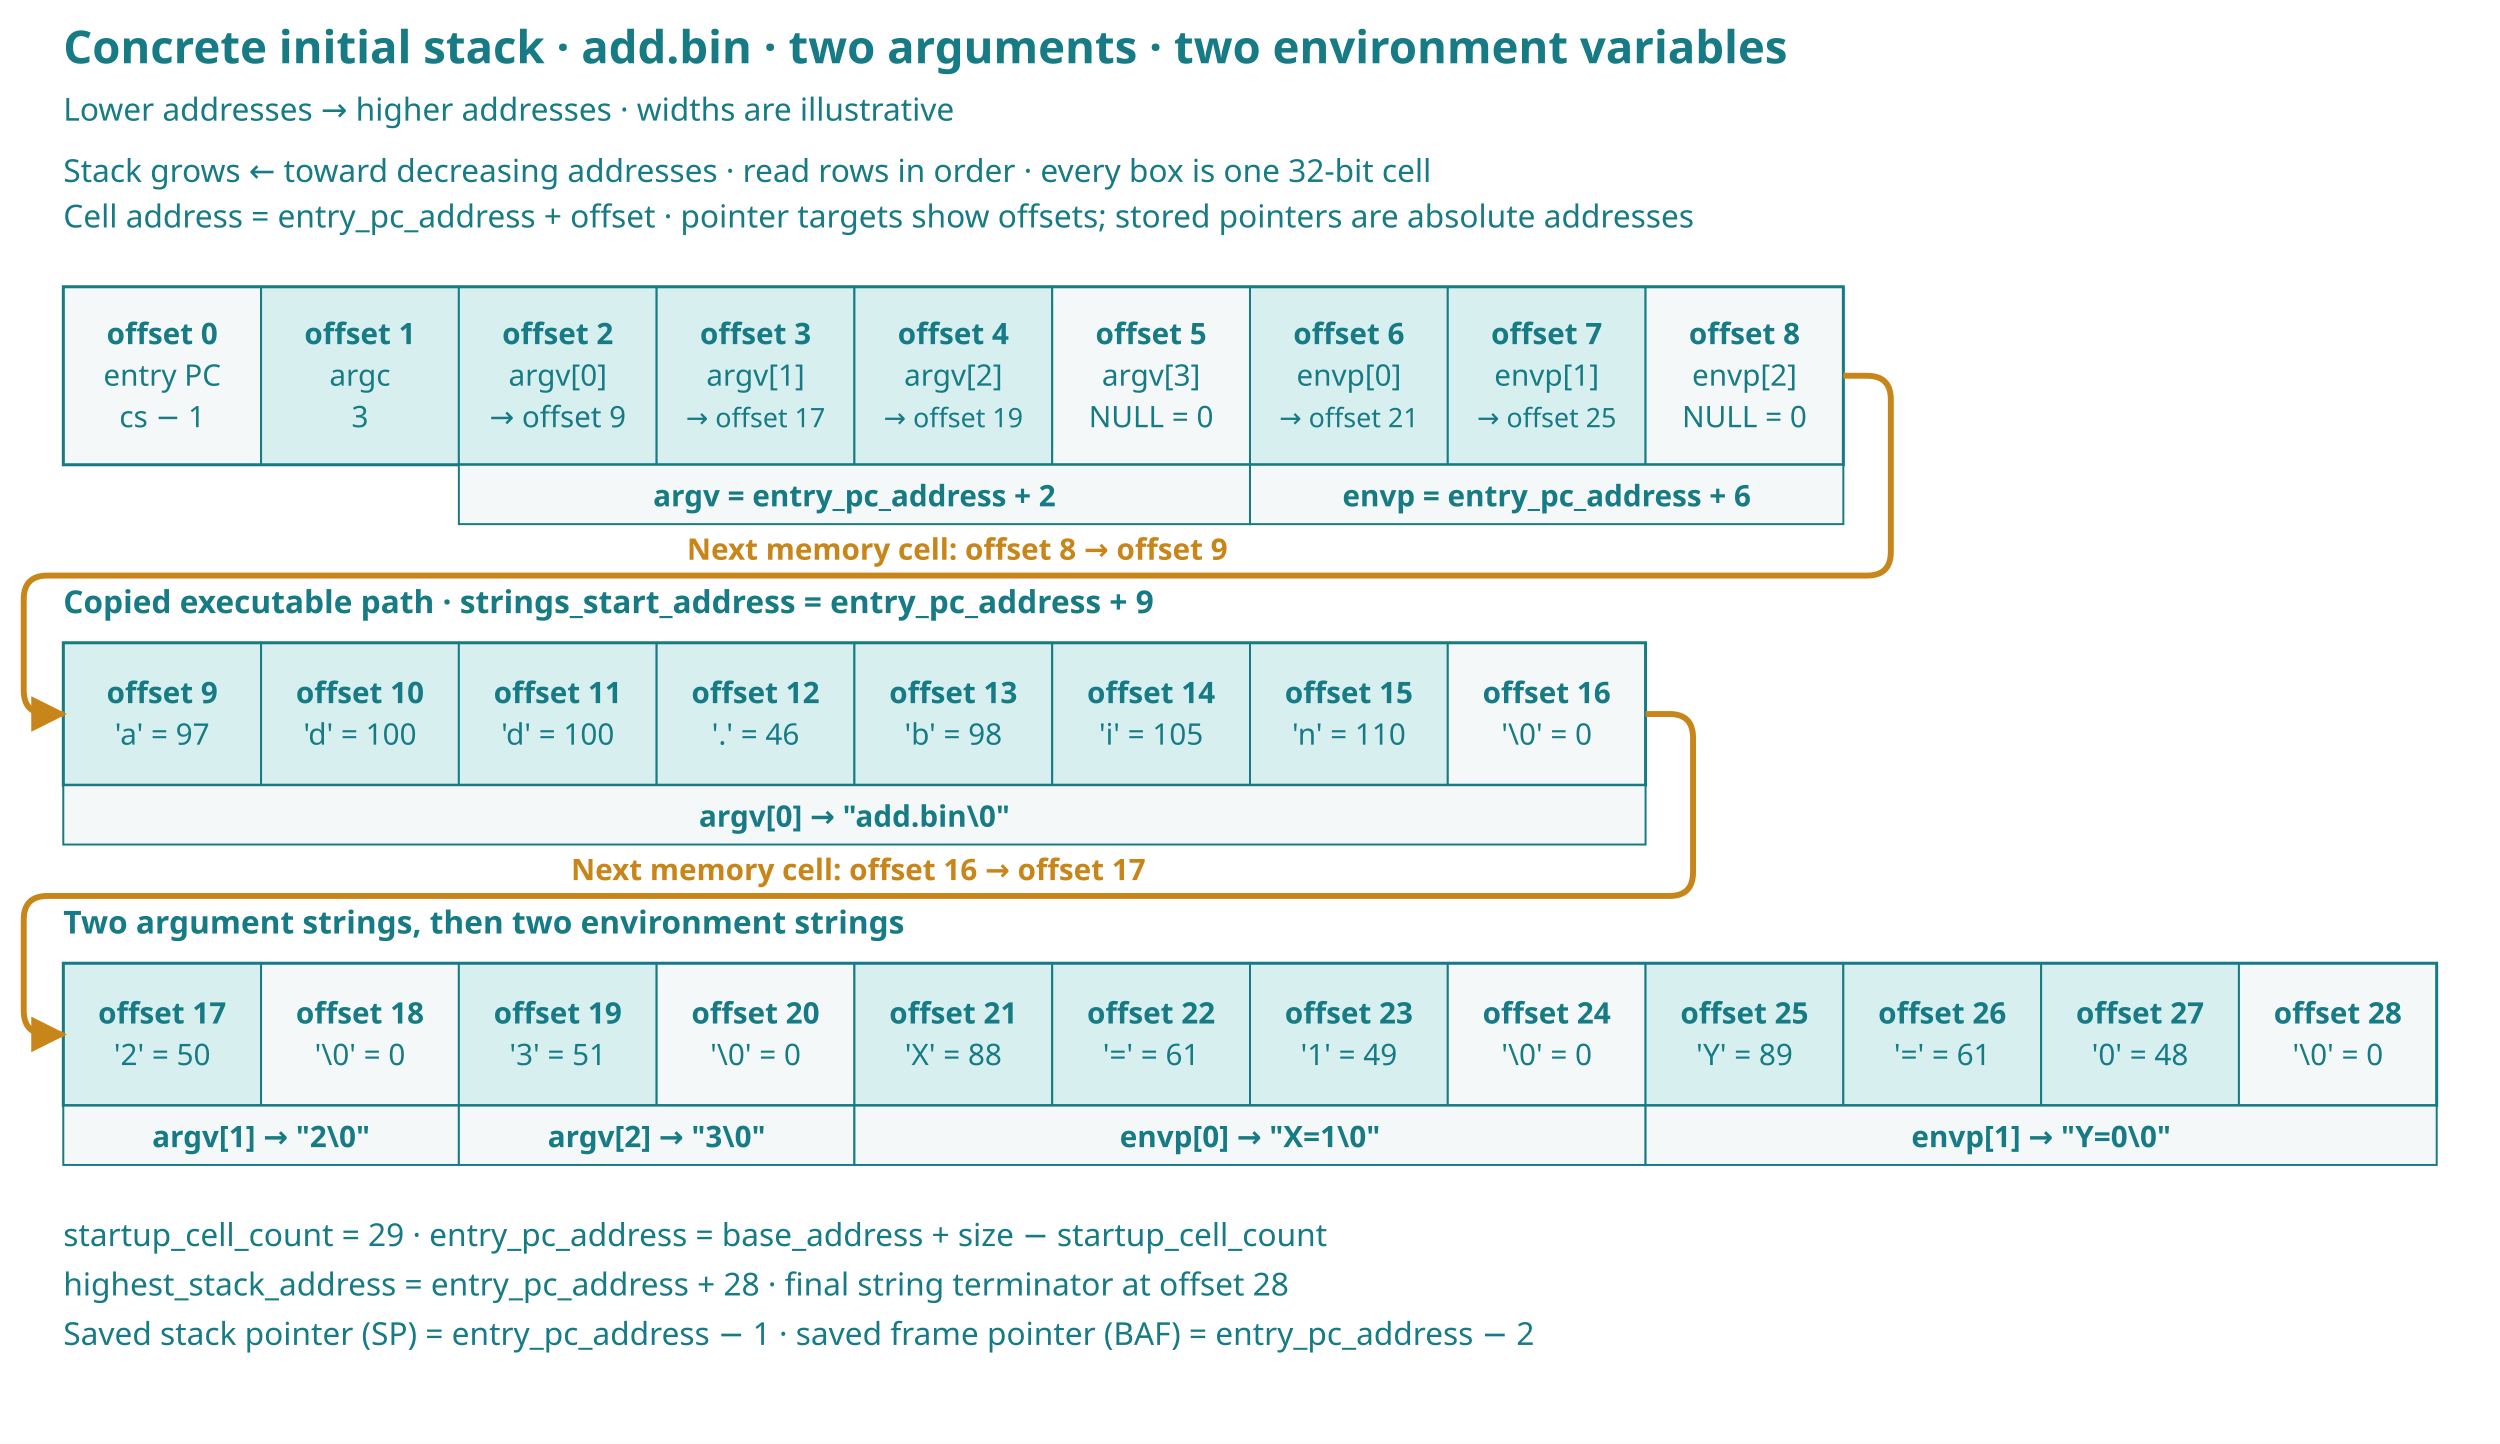
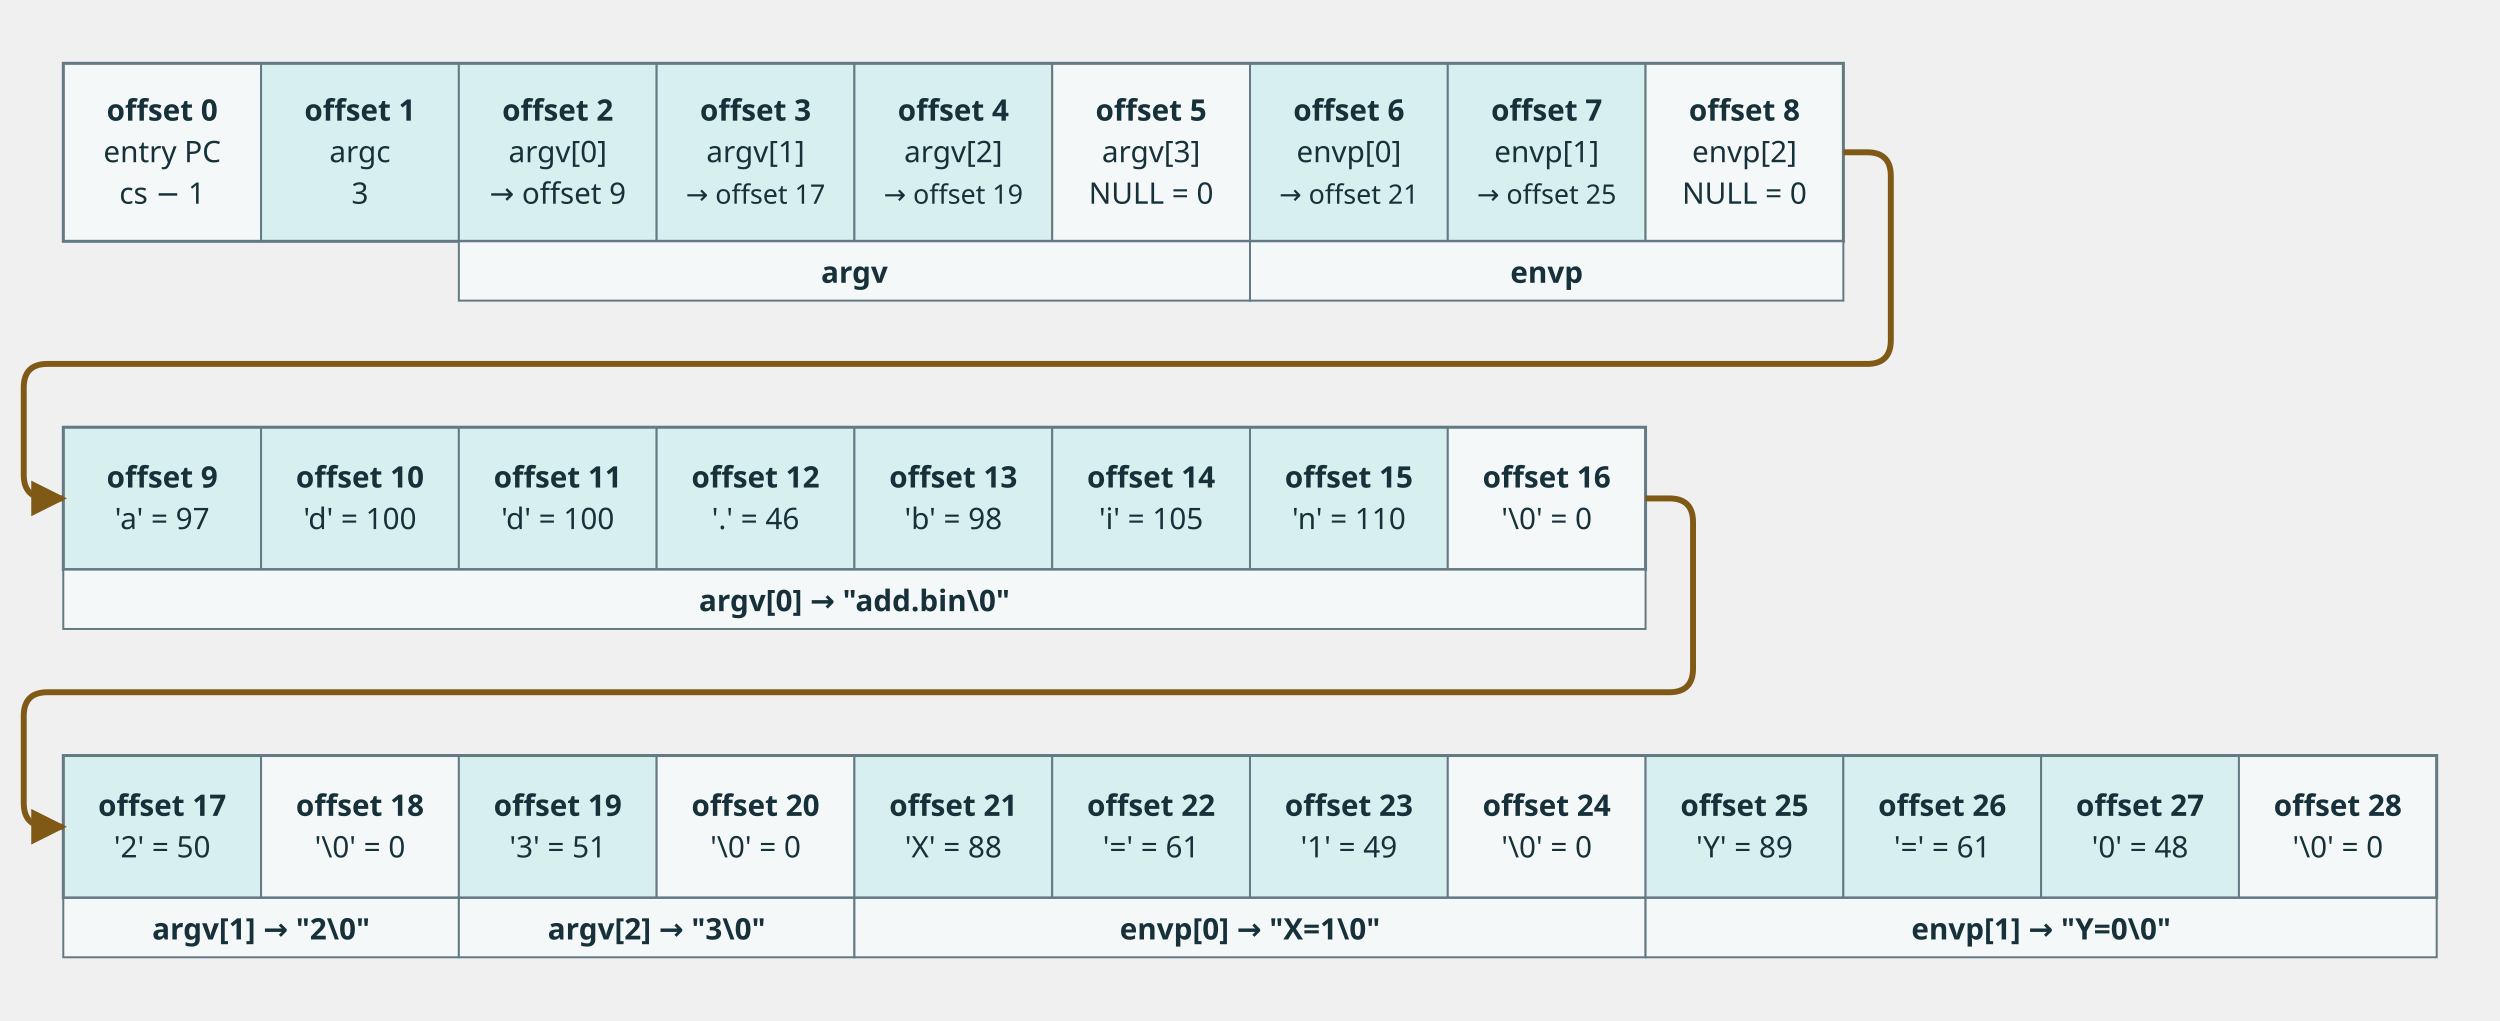
- <svg xmlns="http://www.w3.org/2000/svg" width="1264" height="730" viewBox="0 0 1264 730" role="img" aria-labelledby="title desc">
+ <svg xmlns="http://www.w3.org/2000/svg" width="1264" height="516" viewBox="0 0 1264 516" role="img" aria-labelledby="title desc">
  <defs>
    <marker id="405ea8" viewBox="0 0 10 10" refX="9" refY="5" markerWidth="6" markerHeight="6" orient="auto">
-       <path d="M 0 0 L 10 5 L 0 10 z" fill="#078b98" />
+       <path d="M 0 0 L 10 5 L 0 10 z" fill="#167b84" />
    </marker>
    <marker id="26715b" viewBox="0 0 10 10" refX="9" refY="5" markerWidth="6" markerHeight="6" orient="auto">
-       <path d="M 0 0 L 10 5 L 0 10 z" fill="#2f8f61" />
+       <path d="M 0 0 L 10 5 L 0 10 z" fill="#25734f" />
    </marker>
    <marker id="785099" viewBox="0 0 10 10" refX="9" refY="5" markerWidth="6" markerHeight="6" orient="auto">
-       <path d="M 0 0 L 10 5 L 0 10 z" fill="#167b84" />
+       <path d="M 0 0 L 10 5 L 0 10 z" fill="#637983" />
    </marker>
    <marker id="9c3d15" viewBox="0 0 10 10" refX="9" refY="5" markerWidth="6" markerHeight="6" orient="auto">
-       <path d="M 0 0 L 10 5 L 0 10 z" fill="#c8861a" />
+       <path d="M 0 0 L 10 5 L 0 10 z" fill="#805916" />
    </marker>
  </defs>
-   <rect width="1264" height="730" fill="white" />
  <g font-family="Cantarell, sans-serif">
-     <text x="32" y="32" text-anchor="start" font-size="23" font-weight="bold" fill="#167b84">Concrete initial stack · add.bin · two arguments · two environment variables</text>
-     <text x="32" y="61" text-anchor="start" font-size="16" font-weight="normal" fill="#167b84">Lower addresses → higher addresses · widths are illustrative</text>
-     <text x="32" y="92" text-anchor="start" font-size="16" font-weight="normal" fill="#167b84">Stack grows ← toward decreasing addresses · read rows in order · every box is one 32-bit cell</text>
-     <text x="32" y="115" text-anchor="start" font-size="16" font-weight="normal" fill="#167b84">Cell address = entry_pc_address + offset · pointer targets show offsets; stored pointers are absolute addresses</text>
-     <rect x="32" y="145" width="100" height="90" fill="#f4f8f8" stroke="#167b84" stroke-width="1" />
-     <text x="82.0" y="174.0" text-anchor="middle" font-size="15" font-weight="bold" fill="#167b84">offset 0</text>
-     <text x="82.0" y="195.0" text-anchor="middle" font-size="15" font-weight="normal" fill="#167b84">entry PC</text>
-     <text x="82.0" y="216.0" text-anchor="middle" font-size="15" font-weight="normal" fill="#167b84">cs − 1</text>
-     <rect x="132" y="145" width="100" height="90" fill="#d8efef" stroke="#167b84" stroke-width="1" />
-     <text x="182.0" y="174.0" text-anchor="middle" font-size="15" font-weight="bold" fill="#167b84">offset 1</text>
-     <text x="182.0" y="195.0" text-anchor="middle" font-size="15" font-weight="normal" fill="#167b84">argc</text>
-     <text x="182.0" y="216.0" text-anchor="middle" font-size="15" font-weight="normal" fill="#167b84">3</text>
-     <rect x="232" y="145" width="100" height="90" fill="#d8efef" stroke="#167b84" stroke-width="1" />
-     <text x="282.0" y="174.0" text-anchor="middle" font-size="15" font-weight="bold" fill="#167b84">offset 2</text>
-     <text x="282.0" y="195.0" text-anchor="middle" font-size="15" font-weight="normal" fill="#167b84">argv[0]</text>
-     <text x="282.0" y="216.0" text-anchor="middle" font-size="14.915" font-weight="normal" fill="#167b84">→ offset 9</text>
-     <rect x="332" y="145" width="100" height="90" fill="#d8efef" stroke="#167b84" stroke-width="1" />
-     <text x="382.0" y="174.0" text-anchor="middle" font-size="15" font-weight="bold" fill="#167b84">offset 3</text>
-     <text x="382.0" y="195.0" text-anchor="middle" font-size="15" font-weight="normal" fill="#167b84">argv[1]</text>
-     <text x="382.0" y="216.0" text-anchor="middle" font-size="13.559" font-weight="normal" fill="#167b84">→ offset 17</text>
-     <rect x="432" y="145" width="100" height="90" fill="#d8efef" stroke="#167b84" stroke-width="1" />
-     <text x="482.0" y="174.0" text-anchor="middle" font-size="15" font-weight="bold" fill="#167b84">offset 4</text>
-     <text x="482.0" y="195.0" text-anchor="middle" font-size="15" font-weight="normal" fill="#167b84">argv[2]</text>
-     <text x="482.0" y="216.0" text-anchor="middle" font-size="13.559" font-weight="normal" fill="#167b84">→ offset 19</text>
-     <rect x="532" y="145" width="100" height="90" fill="#f4f8f8" stroke="#167b84" stroke-width="1" />
-     <text x="582.0" y="174.0" text-anchor="middle" font-size="15" font-weight="bold" fill="#167b84">offset 5</text>
-     <text x="582.0" y="195.0" text-anchor="middle" font-size="15" font-weight="normal" fill="#167b84">argv[3]</text>
-     <text x="582.0" y="216.0" text-anchor="middle" font-size="15" font-weight="normal" fill="#167b84">NULL = 0</text>
-     <rect x="632" y="145" width="100" height="90" fill="#d8efef" stroke="#167b84" stroke-width="1" />
-     <text x="682.0" y="174.0" text-anchor="middle" font-size="15" font-weight="bold" fill="#167b84">offset 6</text>
-     <text x="682.0" y="195.0" text-anchor="middle" font-size="15" font-weight="normal" fill="#167b84">envp[0]</text>
-     <text x="682.0" y="216.0" text-anchor="middle" font-size="13.559" font-weight="normal" fill="#167b84">→ offset 21</text>
-     <rect x="732" y="145" width="100" height="90" fill="#d8efef" stroke="#167b84" stroke-width="1" />
-     <text x="782.0" y="174.0" text-anchor="middle" font-size="15" font-weight="bold" fill="#167b84">offset 7</text>
-     <text x="782.0" y="195.0" text-anchor="middle" font-size="15" font-weight="normal" fill="#167b84">envp[1]</text>
-     <text x="782.0" y="216.0" text-anchor="middle" font-size="13.559" font-weight="normal" fill="#167b84">→ offset 25</text>
-     <rect x="832" y="145" width="100" height="90" fill="#f4f8f8" stroke="#167b84" stroke-width="1" />
-     <text x="882.0" y="174.0" text-anchor="middle" font-size="15" font-weight="bold" fill="#167b84">offset 8</text>
-     <text x="882.0" y="195.0" text-anchor="middle" font-size="15" font-weight="normal" fill="#167b84">envp[2]</text>
-     <text x="882.0" y="216.0" text-anchor="middle" font-size="15" font-weight="normal" fill="#167b84">NULL = 0</text>
-     <rect x="32" y="145" width="900" height="90" fill="none" stroke="#167b84" stroke-width="1.5" />
-     <rect x="232" y="235" width="400" height="30" fill="#f4f8f8" stroke="#167b84" stroke-width="1" />
-     <text x="432.0" y="256" text-anchor="middle" font-size="15" font-weight="bold" fill="#167b84">argv = entry_pc_address + 2</text>
-     <rect x="632" y="235" width="300" height="30" fill="#f4f8f8" stroke="#167b84" stroke-width="1" />
-     <text x="782.0" y="256" text-anchor="middle" font-size="15" font-weight="bold" fill="#167b84">envp = entry_pc_address + 6</text>
-     <text x="32" y="310" text-anchor="start" font-size="16" font-weight="bold" fill="#167b84">Copied executable path · strings_start_address = entry_pc_address + 9</text>
-     <rect x="32" y="325" width="100" height="72" fill="#d8efef" stroke="#167b84" stroke-width="1" />
-     <text x="82.0" y="355.5" text-anchor="middle" font-size="15" font-weight="bold" fill="#167b84">offset 9</text>
-     <text x="82.0" y="376.5" text-anchor="middle" font-size="15" font-weight="normal" fill="#167b84">'a' = 97</text>
-     <rect x="132" y="325" width="100" height="72" fill="#d8efef" stroke="#167b84" stroke-width="1" />
-     <text x="182.0" y="355.5" text-anchor="middle" font-size="15" font-weight="bold" fill="#167b84">offset 10</text>
-     <text x="182.0" y="376.5" text-anchor="middle" font-size="15" font-weight="normal" fill="#167b84">'d' = 100</text>
-     <rect x="232" y="325" width="100" height="72" fill="#d8efef" stroke="#167b84" stroke-width="1" />
-     <text x="282.0" y="355.5" text-anchor="middle" font-size="15" font-weight="bold" fill="#167b84">offset 11</text>
-     <text x="282.0" y="376.5" text-anchor="middle" font-size="15" font-weight="normal" fill="#167b84">'d' = 100</text>
-     <rect x="332" y="325" width="100" height="72" fill="#d8efef" stroke="#167b84" stroke-width="1" />
-     <text x="382.0" y="355.5" text-anchor="middle" font-size="15" font-weight="bold" fill="#167b84">offset 12</text>
-     <text x="382.0" y="376.5" text-anchor="middle" font-size="15" font-weight="normal" fill="#167b84">'.' = 46</text>
-     <rect x="432" y="325" width="100" height="72" fill="#d8efef" stroke="#167b84" stroke-width="1" />
-     <text x="482.0" y="355.5" text-anchor="middle" font-size="15" font-weight="bold" fill="#167b84">offset 13</text>
-     <text x="482.0" y="376.5" text-anchor="middle" font-size="15" font-weight="normal" fill="#167b84">'b' = 98</text>
-     <rect x="532" y="325" width="100" height="72" fill="#d8efef" stroke="#167b84" stroke-width="1" />
-     <text x="582.0" y="355.5" text-anchor="middle" font-size="15" font-weight="bold" fill="#167b84">offset 14</text>
-     <text x="582.0" y="376.5" text-anchor="middle" font-size="15" font-weight="normal" fill="#167b84">'i' = 105</text>
-     <rect x="632" y="325" width="100" height="72" fill="#d8efef" stroke="#167b84" stroke-width="1" />
-     <text x="682.0" y="355.5" text-anchor="middle" font-size="15" font-weight="bold" fill="#167b84">offset 15</text>
-     <text x="682.0" y="376.5" text-anchor="middle" font-size="15" font-weight="normal" fill="#167b84">'n' = 110</text>
-     <rect x="732" y="325" width="100" height="72" fill="#f4f8f8" stroke="#167b84" stroke-width="1" />
-     <text x="782.0" y="355.5" text-anchor="middle" font-size="15" font-weight="bold" fill="#167b84">offset 16</text>
-     <text x="782.0" y="376.5" text-anchor="middle" font-size="15" font-weight="normal" fill="#167b84">'\0' = 0</text>
-     <rect x="32" y="325" width="800" height="72" fill="none" stroke="#167b84" stroke-width="1.5" />
-     <rect x="32" y="397" width="800" height="30" fill="#f4f8f8" stroke="#167b84" stroke-width="1" />
-     <text x="432.0" y="418" text-anchor="middle" font-size="15" font-weight="bold" fill="#167b84">argv[0] → "add.bin\0"</text>
-     <text x="32" y="472" text-anchor="start" font-size="16" font-weight="bold" fill="#167b84">Two argument strings, then two environment strings</text>
-     <rect x="32" y="487" width="100" height="72" fill="#d8efef" stroke="#167b84" stroke-width="1" />
-     <text x="82.0" y="517.5" text-anchor="middle" font-size="15" font-weight="bold" fill="#167b84">offset 17</text>
-     <text x="82.0" y="538.5" text-anchor="middle" font-size="15" font-weight="normal" fill="#167b84">'2' = 50</text>
-     <rect x="132" y="487" width="100" height="72" fill="#f4f8f8" stroke="#167b84" stroke-width="1" />
-     <text x="182.0" y="517.5" text-anchor="middle" font-size="15" font-weight="bold" fill="#167b84">offset 18</text>
-     <text x="182.0" y="538.5" text-anchor="middle" font-size="15" font-weight="normal" fill="#167b84">'\0' = 0</text>
-     <rect x="232" y="487" width="100" height="72" fill="#d8efef" stroke="#167b84" stroke-width="1" />
-     <text x="282.0" y="517.5" text-anchor="middle" font-size="15" font-weight="bold" fill="#167b84">offset 19</text>
-     <text x="282.0" y="538.5" text-anchor="middle" font-size="15" font-weight="normal" fill="#167b84">'3' = 51</text>
-     <rect x="332" y="487" width="100" height="72" fill="#f4f8f8" stroke="#167b84" stroke-width="1" />
-     <text x="382.0" y="517.5" text-anchor="middle" font-size="15" font-weight="bold" fill="#167b84">offset 20</text>
-     <text x="382.0" y="538.5" text-anchor="middle" font-size="15" font-weight="normal" fill="#167b84">'\0' = 0</text>
-     <rect x="432" y="487" width="100" height="72" fill="#d8efef" stroke="#167b84" stroke-width="1" />
-     <text x="482.0" y="517.5" text-anchor="middle" font-size="15" font-weight="bold" fill="#167b84">offset 21</text>
-     <text x="482.0" y="538.5" text-anchor="middle" font-size="15" font-weight="normal" fill="#167b84">'X' = 88</text>
-     <rect x="532" y="487" width="100" height="72" fill="#d8efef" stroke="#167b84" stroke-width="1" />
-     <text x="582.0" y="517.5" text-anchor="middle" font-size="15" font-weight="bold" fill="#167b84">offset 22</text>
-     <text x="582.0" y="538.5" text-anchor="middle" font-size="15" font-weight="normal" fill="#167b84">'=' = 61</text>
-     <rect x="632" y="487" width="100" height="72" fill="#d8efef" stroke="#167b84" stroke-width="1" />
-     <text x="682.0" y="517.5" text-anchor="middle" font-size="15" font-weight="bold" fill="#167b84">offset 23</text>
-     <text x="682.0" y="538.5" text-anchor="middle" font-size="15" font-weight="normal" fill="#167b84">'1' = 49</text>
-     <rect x="732" y="487" width="100" height="72" fill="#f4f8f8" stroke="#167b84" stroke-width="1" />
-     <text x="782.0" y="517.5" text-anchor="middle" font-size="15" font-weight="bold" fill="#167b84">offset 24</text>
-     <text x="782.0" y="538.5" text-anchor="middle" font-size="15" font-weight="normal" fill="#167b84">'\0' = 0</text>
-     <rect x="832" y="487" width="100" height="72" fill="#d8efef" stroke="#167b84" stroke-width="1" />
-     <text x="882.0" y="517.5" text-anchor="middle" font-size="15" font-weight="bold" fill="#167b84">offset 25</text>
-     <text x="882.0" y="538.5" text-anchor="middle" font-size="15" font-weight="normal" fill="#167b84">'Y' = 89</text>
-     <rect x="932" y="487" width="100" height="72" fill="#d8efef" stroke="#167b84" stroke-width="1" />
-     <text x="982.0" y="517.5" text-anchor="middle" font-size="15" font-weight="bold" fill="#167b84">offset 26</text>
-     <text x="982.0" y="538.5" text-anchor="middle" font-size="15" font-weight="normal" fill="#167b84">'=' = 61</text>
-     <rect x="1032" y="487" width="100" height="72" fill="#d8efef" stroke="#167b84" stroke-width="1" />
-     <text x="1082.0" y="517.5" text-anchor="middle" font-size="15" font-weight="bold" fill="#167b84">offset 27</text>
-     <text x="1082.0" y="538.5" text-anchor="middle" font-size="15" font-weight="normal" fill="#167b84">'0' = 48</text>
-     <rect x="1132" y="487" width="100" height="72" fill="#f4f8f8" stroke="#167b84" stroke-width="1" />
-     <text x="1182.0" y="517.5" text-anchor="middle" font-size="15" font-weight="bold" fill="#167b84">offset 28</text>
-     <text x="1182.0" y="538.5" text-anchor="middle" font-size="15" font-weight="normal" fill="#167b84">'\0' = 0</text>
-     <rect x="32" y="487" width="1200" height="72" fill="none" stroke="#167b84" stroke-width="1.5" />
-     <rect x="32" y="559" width="200" height="30" fill="#f4f8f8" stroke="#167b84" stroke-width="1" />
-     <text x="132.0" y="580" text-anchor="middle" font-size="15" font-weight="bold" fill="#167b84">argv[1] → "2\0"</text>
-     <rect x="232" y="559" width="200" height="30" fill="#f4f8f8" stroke="#167b84" stroke-width="1" />
-     <text x="332.0" y="580" text-anchor="middle" font-size="15" font-weight="bold" fill="#167b84">argv[2] → "3\0"</text>
-     <rect x="432" y="559" width="400" height="30" fill="#f4f8f8" stroke="#167b84" stroke-width="1" />
-     <text x="632.0" y="580" text-anchor="middle" font-size="15" font-weight="bold" fill="#167b84">envp[0] → "X=1\0"</text>
-     <rect x="832" y="559" width="400" height="30" fill="#f4f8f8" stroke="#167b84" stroke-width="1" />
-     <text x="1032.0" y="580" text-anchor="middle" font-size="15" font-weight="bold" fill="#167b84">envp[1] → "Y=0\0"</text>
-     <path d="M 932 190.0 H 944 Q 956 190.0 956 202.0 V 279 Q 956 291 944 291 H 24 Q 12 291 12 303 V 349.0 Q 12 361.0 24 361.0 H 32" fill="none" stroke="#c8861a" stroke-width="3" marker-end="url(#9c3d15)" />
-     <text x="484.0" y="283" text-anchor="middle" font-size="15" font-weight="bold" fill="#c8861a">Next memory cell: offset 8 → offset 9</text>
-     <path d="M 832 361.0 H 844 Q 856 361.0 856 373.0 V 441 Q 856 453 844 453 H 24 Q 12 453 12 465 V 511.0 Q 12 523.0 24 523.0 H 32" fill="none" stroke="#c8861a" stroke-width="3" marker-end="url(#9c3d15)" />
-     <text x="434.0" y="445" text-anchor="middle" font-size="15" font-weight="bold" fill="#c8861a">Next memory cell: offset 16 → offset 17</text>
-     <text x="32" y="630" text-anchor="start" font-size="16" font-weight="normal" fill="#167b84">startup_cell_count = 29 · entry_pc_address = base_address + size − startup_cell_count</text>
-     <text x="32" y="655" text-anchor="start" font-size="16" font-weight="normal" fill="#167b84">highest_stack_address = entry_pc_address + 28 · final string terminator at offset 28</text>
-     <text x="32" y="680" text-anchor="start" font-size="16" font-weight="normal" fill="#167b84">Saved stack pointer (SP) = entry_pc_address − 1 · saved frame pointer (BAF) = entry_pc_address − 2</text>
+     <rect x="32" y="32" width="100" height="90" fill="#f4f8f8" stroke="#637983" stroke-width="1" />
+     <text x="82.0" y="61.0" text-anchor="middle" font-size="15" font-weight="bold" fill="#17313a">offset 0</text>
+     <text x="82.0" y="82.0" text-anchor="middle" font-size="15" font-weight="normal" fill="#17313a">entry PC</text>
+     <text x="82.0" y="103.0" text-anchor="middle" font-size="15" font-weight="normal" fill="#17313a">cs − 1</text>
+     <rect x="132" y="32" width="100" height="90" fill="#d8efef" stroke="#637983" stroke-width="1" />
+     <text x="182.0" y="61.0" text-anchor="middle" font-size="15" font-weight="bold" fill="#17313a">offset 1</text>
+     <text x="182.0" y="82.0" text-anchor="middle" font-size="15" font-weight="normal" fill="#17313a">argc</text>
+     <text x="182.0" y="103.0" text-anchor="middle" font-size="15" font-weight="normal" fill="#17313a">3</text>
+     <rect x="232" y="32" width="100" height="90" fill="#d8efef" stroke="#637983" stroke-width="1" />
+     <text x="282.0" y="61.0" text-anchor="middle" font-size="15" font-weight="bold" fill="#17313a">offset 2</text>
+     <text x="282.0" y="82.0" text-anchor="middle" font-size="15" font-weight="normal" fill="#17313a">argv[0]</text>
+     <text x="282.0" y="103.0" text-anchor="middle" font-size="14.915" font-weight="normal" fill="#17313a">→ offset 9</text>
+     <rect x="332" y="32" width="100" height="90" fill="#d8efef" stroke="#637983" stroke-width="1" />
+     <text x="382.0" y="61.0" text-anchor="middle" font-size="15" font-weight="bold" fill="#17313a">offset 3</text>
+     <text x="382.0" y="82.0" text-anchor="middle" font-size="15" font-weight="normal" fill="#17313a">argv[1]</text>
+     <text x="382.0" y="103.0" text-anchor="middle" font-size="13.559" font-weight="normal" fill="#17313a">→ offset 17</text>
+     <rect x="432" y="32" width="100" height="90" fill="#d8efef" stroke="#637983" stroke-width="1" />
+     <text x="482.0" y="61.0" text-anchor="middle" font-size="15" font-weight="bold" fill="#17313a">offset 4</text>
+     <text x="482.0" y="82.0" text-anchor="middle" font-size="15" font-weight="normal" fill="#17313a">argv[2]</text>
+     <text x="482.0" y="103.0" text-anchor="middle" font-size="13.559" font-weight="normal" fill="#17313a">→ offset 19</text>
+     <rect x="532" y="32" width="100" height="90" fill="#f4f8f8" stroke="#637983" stroke-width="1" />
+     <text x="582.0" y="61.0" text-anchor="middle" font-size="15" font-weight="bold" fill="#17313a">offset 5</text>
+     <text x="582.0" y="82.0" text-anchor="middle" font-size="15" font-weight="normal" fill="#17313a">argv[3]</text>
+     <text x="582.0" y="103.0" text-anchor="middle" font-size="15" font-weight="normal" fill="#17313a">NULL = 0</text>
+     <rect x="632" y="32" width="100" height="90" fill="#d8efef" stroke="#637983" stroke-width="1" />
+     <text x="682.0" y="61.0" text-anchor="middle" font-size="15" font-weight="bold" fill="#17313a">offset 6</text>
+     <text x="682.0" y="82.0" text-anchor="middle" font-size="15" font-weight="normal" fill="#17313a">envp[0]</text>
+     <text x="682.0" y="103.0" text-anchor="middle" font-size="13.559" font-weight="normal" fill="#17313a">→ offset 21</text>
+     <rect x="732" y="32" width="100" height="90" fill="#d8efef" stroke="#637983" stroke-width="1" />
+     <text x="782.0" y="61.0" text-anchor="middle" font-size="15" font-weight="bold" fill="#17313a">offset 7</text>
+     <text x="782.0" y="82.0" text-anchor="middle" font-size="15" font-weight="normal" fill="#17313a">envp[1]</text>
+     <text x="782.0" y="103.0" text-anchor="middle" font-size="13.559" font-weight="normal" fill="#17313a">→ offset 25</text>
+     <rect x="832" y="32" width="100" height="90" fill="#f4f8f8" stroke="#637983" stroke-width="1" />
+     <text x="882.0" y="61.0" text-anchor="middle" font-size="15" font-weight="bold" fill="#17313a">offset 8</text>
+     <text x="882.0" y="82.0" text-anchor="middle" font-size="15" font-weight="normal" fill="#17313a">envp[2]</text>
+     <text x="882.0" y="103.0" text-anchor="middle" font-size="15" font-weight="normal" fill="#17313a">NULL = 0</text>
+     <rect x="32" y="32" width="900" height="90" fill="none" stroke="#637983" stroke-width="1.5" />
+     <rect x="232" y="122" width="400" height="30" fill="#f4f8f8" stroke="#637983" stroke-width="1" />
+     <text x="432.0" y="143" text-anchor="middle" font-size="15" font-weight="bold" fill="#17313a">argv</text>
+     <rect x="632" y="122" width="300" height="30" fill="#f4f8f8" stroke="#637983" stroke-width="1" />
+     <text x="782.0" y="143" text-anchor="middle" font-size="15" font-weight="bold" fill="#17313a">envp</text>
+     <rect x="32" y="216" width="100" height="72" fill="#d8efef" stroke="#637983" stroke-width="1" />
+     <text x="82.0" y="246.5" text-anchor="middle" font-size="15" font-weight="bold" fill="#17313a">offset 9</text>
+     <text x="82.0" y="267.5" text-anchor="middle" font-size="15" font-weight="normal" fill="#17313a">'a' = 97</text>
+     <rect x="132" y="216" width="100" height="72" fill="#d8efef" stroke="#637983" stroke-width="1" />
+     <text x="182.0" y="246.5" text-anchor="middle" font-size="15" font-weight="bold" fill="#17313a">offset 10</text>
+     <text x="182.0" y="267.5" text-anchor="middle" font-size="15" font-weight="normal" fill="#17313a">'d' = 100</text>
+     <rect x="232" y="216" width="100" height="72" fill="#d8efef" stroke="#637983" stroke-width="1" />
+     <text x="282.0" y="246.5" text-anchor="middle" font-size="15" font-weight="bold" fill="#17313a">offset 11</text>
+     <text x="282.0" y="267.5" text-anchor="middle" font-size="15" font-weight="normal" fill="#17313a">'d' = 100</text>
+     <rect x="332" y="216" width="100" height="72" fill="#d8efef" stroke="#637983" stroke-width="1" />
+     <text x="382.0" y="246.5" text-anchor="middle" font-size="15" font-weight="bold" fill="#17313a">offset 12</text>
+     <text x="382.0" y="267.5" text-anchor="middle" font-size="15" font-weight="normal" fill="#17313a">'.' = 46</text>
+     <rect x="432" y="216" width="100" height="72" fill="#d8efef" stroke="#637983" stroke-width="1" />
+     <text x="482.0" y="246.5" text-anchor="middle" font-size="15" font-weight="bold" fill="#17313a">offset 13</text>
+     <text x="482.0" y="267.5" text-anchor="middle" font-size="15" font-weight="normal" fill="#17313a">'b' = 98</text>
+     <rect x="532" y="216" width="100" height="72" fill="#d8efef" stroke="#637983" stroke-width="1" />
+     <text x="582.0" y="246.5" text-anchor="middle" font-size="15" font-weight="bold" fill="#17313a">offset 14</text>
+     <text x="582.0" y="267.5" text-anchor="middle" font-size="15" font-weight="normal" fill="#17313a">'i' = 105</text>
+     <rect x="632" y="216" width="100" height="72" fill="#d8efef" stroke="#637983" stroke-width="1" />
+     <text x="682.0" y="246.5" text-anchor="middle" font-size="15" font-weight="bold" fill="#17313a">offset 15</text>
+     <text x="682.0" y="267.5" text-anchor="middle" font-size="15" font-weight="normal" fill="#17313a">'n' = 110</text>
+     <rect x="732" y="216" width="100" height="72" fill="#f4f8f8" stroke="#637983" stroke-width="1" />
+     <text x="782.0" y="246.5" text-anchor="middle" font-size="15" font-weight="bold" fill="#17313a">offset 16</text>
+     <text x="782.0" y="267.5" text-anchor="middle" font-size="15" font-weight="normal" fill="#17313a">'\0' = 0</text>
+     <rect x="32" y="216" width="800" height="72" fill="none" stroke="#637983" stroke-width="1.5" />
+     <rect x="32" y="288" width="800" height="30" fill="#f4f8f8" stroke="#637983" stroke-width="1" />
+     <text x="432.0" y="309" text-anchor="middle" font-size="15" font-weight="bold" fill="#17313a">argv[0] → "add.bin\0"</text>
+     <rect x="32" y="382" width="100" height="72" fill="#d8efef" stroke="#637983" stroke-width="1" />
+     <text x="82.0" y="412.5" text-anchor="middle" font-size="15" font-weight="bold" fill="#17313a">offset 17</text>
+     <text x="82.0" y="433.5" text-anchor="middle" font-size="15" font-weight="normal" fill="#17313a">'2' = 50</text>
+     <rect x="132" y="382" width="100" height="72" fill="#f4f8f8" stroke="#637983" stroke-width="1" />
+     <text x="182.0" y="412.5" text-anchor="middle" font-size="15" font-weight="bold" fill="#17313a">offset 18</text>
+     <text x="182.0" y="433.5" text-anchor="middle" font-size="15" font-weight="normal" fill="#17313a">'\0' = 0</text>
+     <rect x="232" y="382" width="100" height="72" fill="#d8efef" stroke="#637983" stroke-width="1" />
+     <text x="282.0" y="412.5" text-anchor="middle" font-size="15" font-weight="bold" fill="#17313a">offset 19</text>
+     <text x="282.0" y="433.5" text-anchor="middle" font-size="15" font-weight="normal" fill="#17313a">'3' = 51</text>
+     <rect x="332" y="382" width="100" height="72" fill="#f4f8f8" stroke="#637983" stroke-width="1" />
+     <text x="382.0" y="412.5" text-anchor="middle" font-size="15" font-weight="bold" fill="#17313a">offset 20</text>
+     <text x="382.0" y="433.5" text-anchor="middle" font-size="15" font-weight="normal" fill="#17313a">'\0' = 0</text>
+     <rect x="432" y="382" width="100" height="72" fill="#d8efef" stroke="#637983" stroke-width="1" />
+     <text x="482.0" y="412.5" text-anchor="middle" font-size="15" font-weight="bold" fill="#17313a">offset 21</text>
+     <text x="482.0" y="433.5" text-anchor="middle" font-size="15" font-weight="normal" fill="#17313a">'X' = 88</text>
+     <rect x="532" y="382" width="100" height="72" fill="#d8efef" stroke="#637983" stroke-width="1" />
+     <text x="582.0" y="412.5" text-anchor="middle" font-size="15" font-weight="bold" fill="#17313a">offset 22</text>
+     <text x="582.0" y="433.5" text-anchor="middle" font-size="15" font-weight="normal" fill="#17313a">'=' = 61</text>
+     <rect x="632" y="382" width="100" height="72" fill="#d8efef" stroke="#637983" stroke-width="1" />
+     <text x="682.0" y="412.5" text-anchor="middle" font-size="15" font-weight="bold" fill="#17313a">offset 23</text>
+     <text x="682.0" y="433.5" text-anchor="middle" font-size="15" font-weight="normal" fill="#17313a">'1' = 49</text>
+     <rect x="732" y="382" width="100" height="72" fill="#f4f8f8" stroke="#637983" stroke-width="1" />
+     <text x="782.0" y="412.5" text-anchor="middle" font-size="15" font-weight="bold" fill="#17313a">offset 24</text>
+     <text x="782.0" y="433.5" text-anchor="middle" font-size="15" font-weight="normal" fill="#17313a">'\0' = 0</text>
+     <rect x="832" y="382" width="100" height="72" fill="#d8efef" stroke="#637983" stroke-width="1" />
+     <text x="882.0" y="412.5" text-anchor="middle" font-size="15" font-weight="bold" fill="#17313a">offset 25</text>
+     <text x="882.0" y="433.5" text-anchor="middle" font-size="15" font-weight="normal" fill="#17313a">'Y' = 89</text>
+     <rect x="932" y="382" width="100" height="72" fill="#d8efef" stroke="#637983" stroke-width="1" />
+     <text x="982.0" y="412.5" text-anchor="middle" font-size="15" font-weight="bold" fill="#17313a">offset 26</text>
+     <text x="982.0" y="433.5" text-anchor="middle" font-size="15" font-weight="normal" fill="#17313a">'=' = 61</text>
+     <rect x="1032" y="382" width="100" height="72" fill="#d8efef" stroke="#637983" stroke-width="1" />
+     <text x="1082.0" y="412.5" text-anchor="middle" font-size="15" font-weight="bold" fill="#17313a">offset 27</text>
+     <text x="1082.0" y="433.5" text-anchor="middle" font-size="15" font-weight="normal" fill="#17313a">'0' = 48</text>
+     <rect x="1132" y="382" width="100" height="72" fill="#f4f8f8" stroke="#637983" stroke-width="1" />
+     <text x="1182.0" y="412.5" text-anchor="middle" font-size="15" font-weight="bold" fill="#17313a">offset 28</text>
+     <text x="1182.0" y="433.5" text-anchor="middle" font-size="15" font-weight="normal" fill="#17313a">'\0' = 0</text>
+     <rect x="32" y="382" width="1200" height="72" fill="none" stroke="#637983" stroke-width="1.5" />
+     <rect x="32" y="454" width="200" height="30" fill="#f4f8f8" stroke="#637983" stroke-width="1" />
+     <text x="132.0" y="475" text-anchor="middle" font-size="15" font-weight="bold" fill="#17313a">argv[1] → "2\0"</text>
+     <rect x="232" y="454" width="200" height="30" fill="#f4f8f8" stroke="#637983" stroke-width="1" />
+     <text x="332.0" y="475" text-anchor="middle" font-size="15" font-weight="bold" fill="#17313a">argv[2] → "3\0"</text>
+     <rect x="432" y="454" width="400" height="30" fill="#f4f8f8" stroke="#637983" stroke-width="1" />
+     <text x="632.0" y="475" text-anchor="middle" font-size="15" font-weight="bold" fill="#17313a">envp[0] → "X=1\0"</text>
+     <rect x="832" y="454" width="400" height="30" fill="#f4f8f8" stroke="#637983" stroke-width="1" />
+     <text x="1032.0" y="475" text-anchor="middle" font-size="15" font-weight="bold" fill="#17313a">envp[1] → "Y=0\0"</text>
+     <path d="M 932 77.0 H 944 Q 956 77.0 956 89.0 V 172 Q 956 184 944 184 H 24 Q 12 184 12 196 V 240.0 Q 12 252.0 24 252.0 H 32" fill="none" stroke="#805916" stroke-width="3" marker-end="url(#9c3d15)" />
+     <path d="M 832 252.0 H 844 Q 856 252.0 856 264.0 V 338 Q 856 350 844 350 H 24 Q 12 350 12 362 V 406.0 Q 12 418.0 24 418.0 H 32" fill="none" stroke="#805916" stroke-width="3" marker-end="url(#9c3d15)" />
  </g>
</svg>
